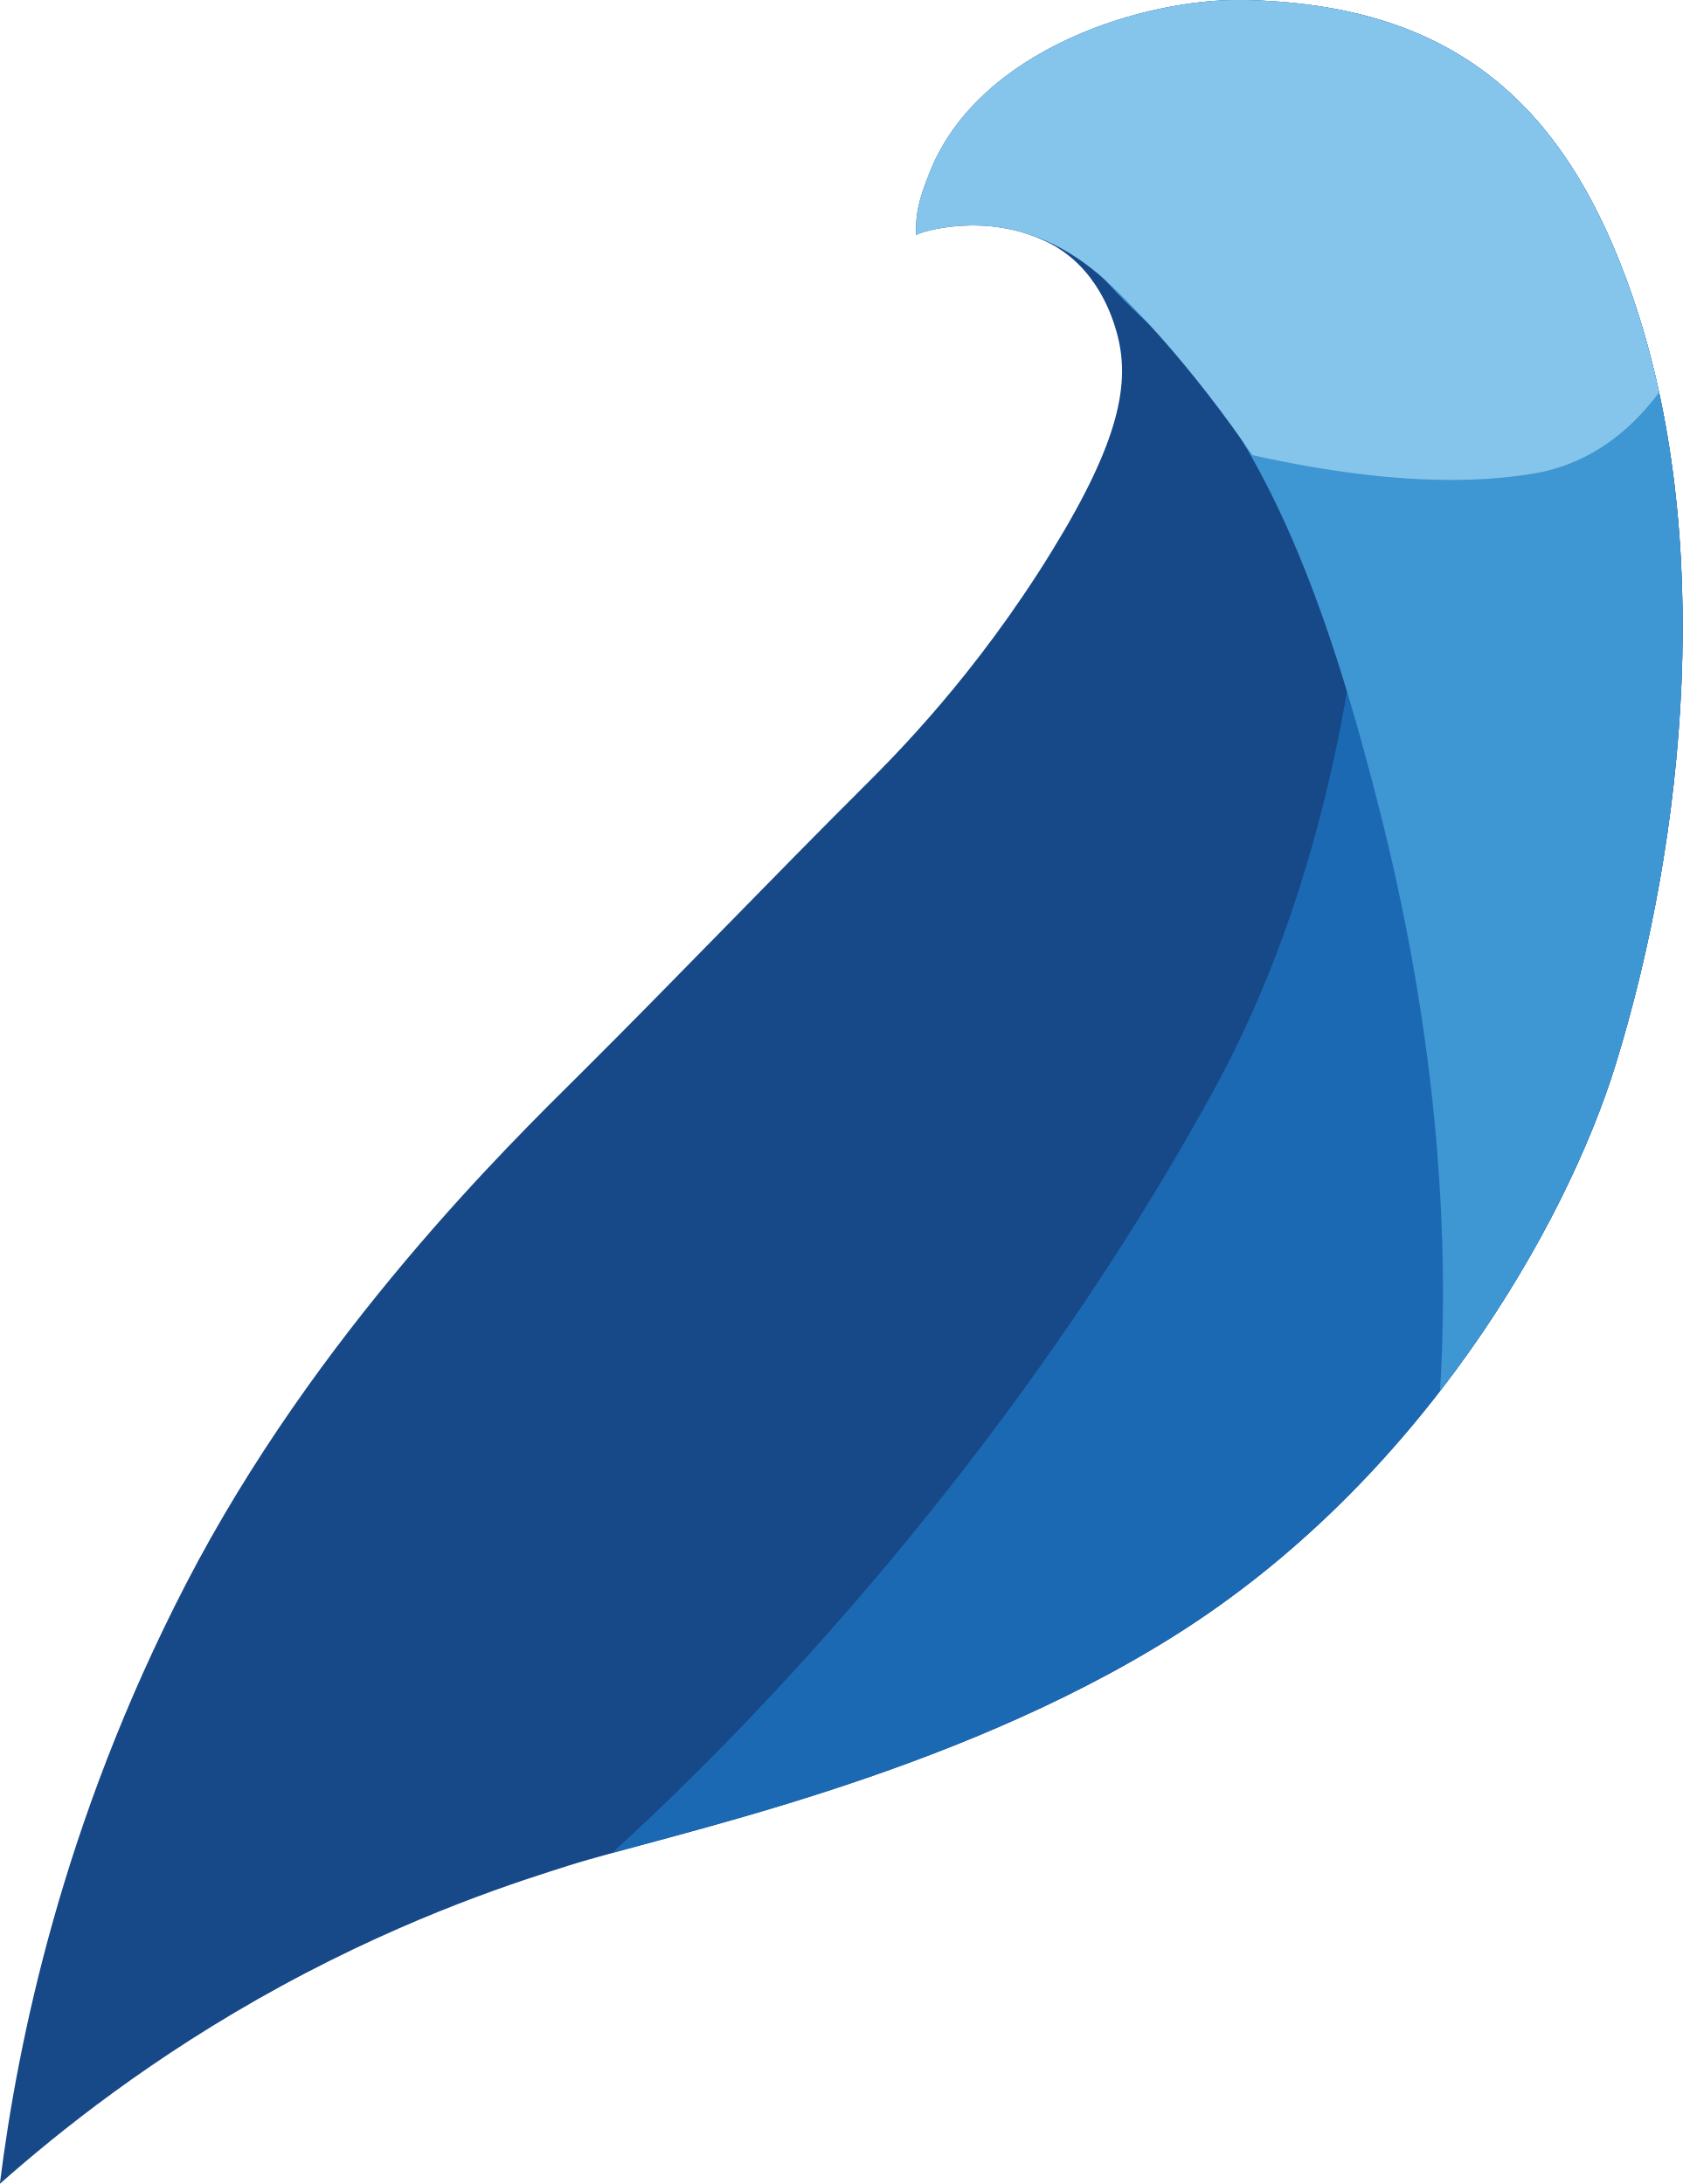
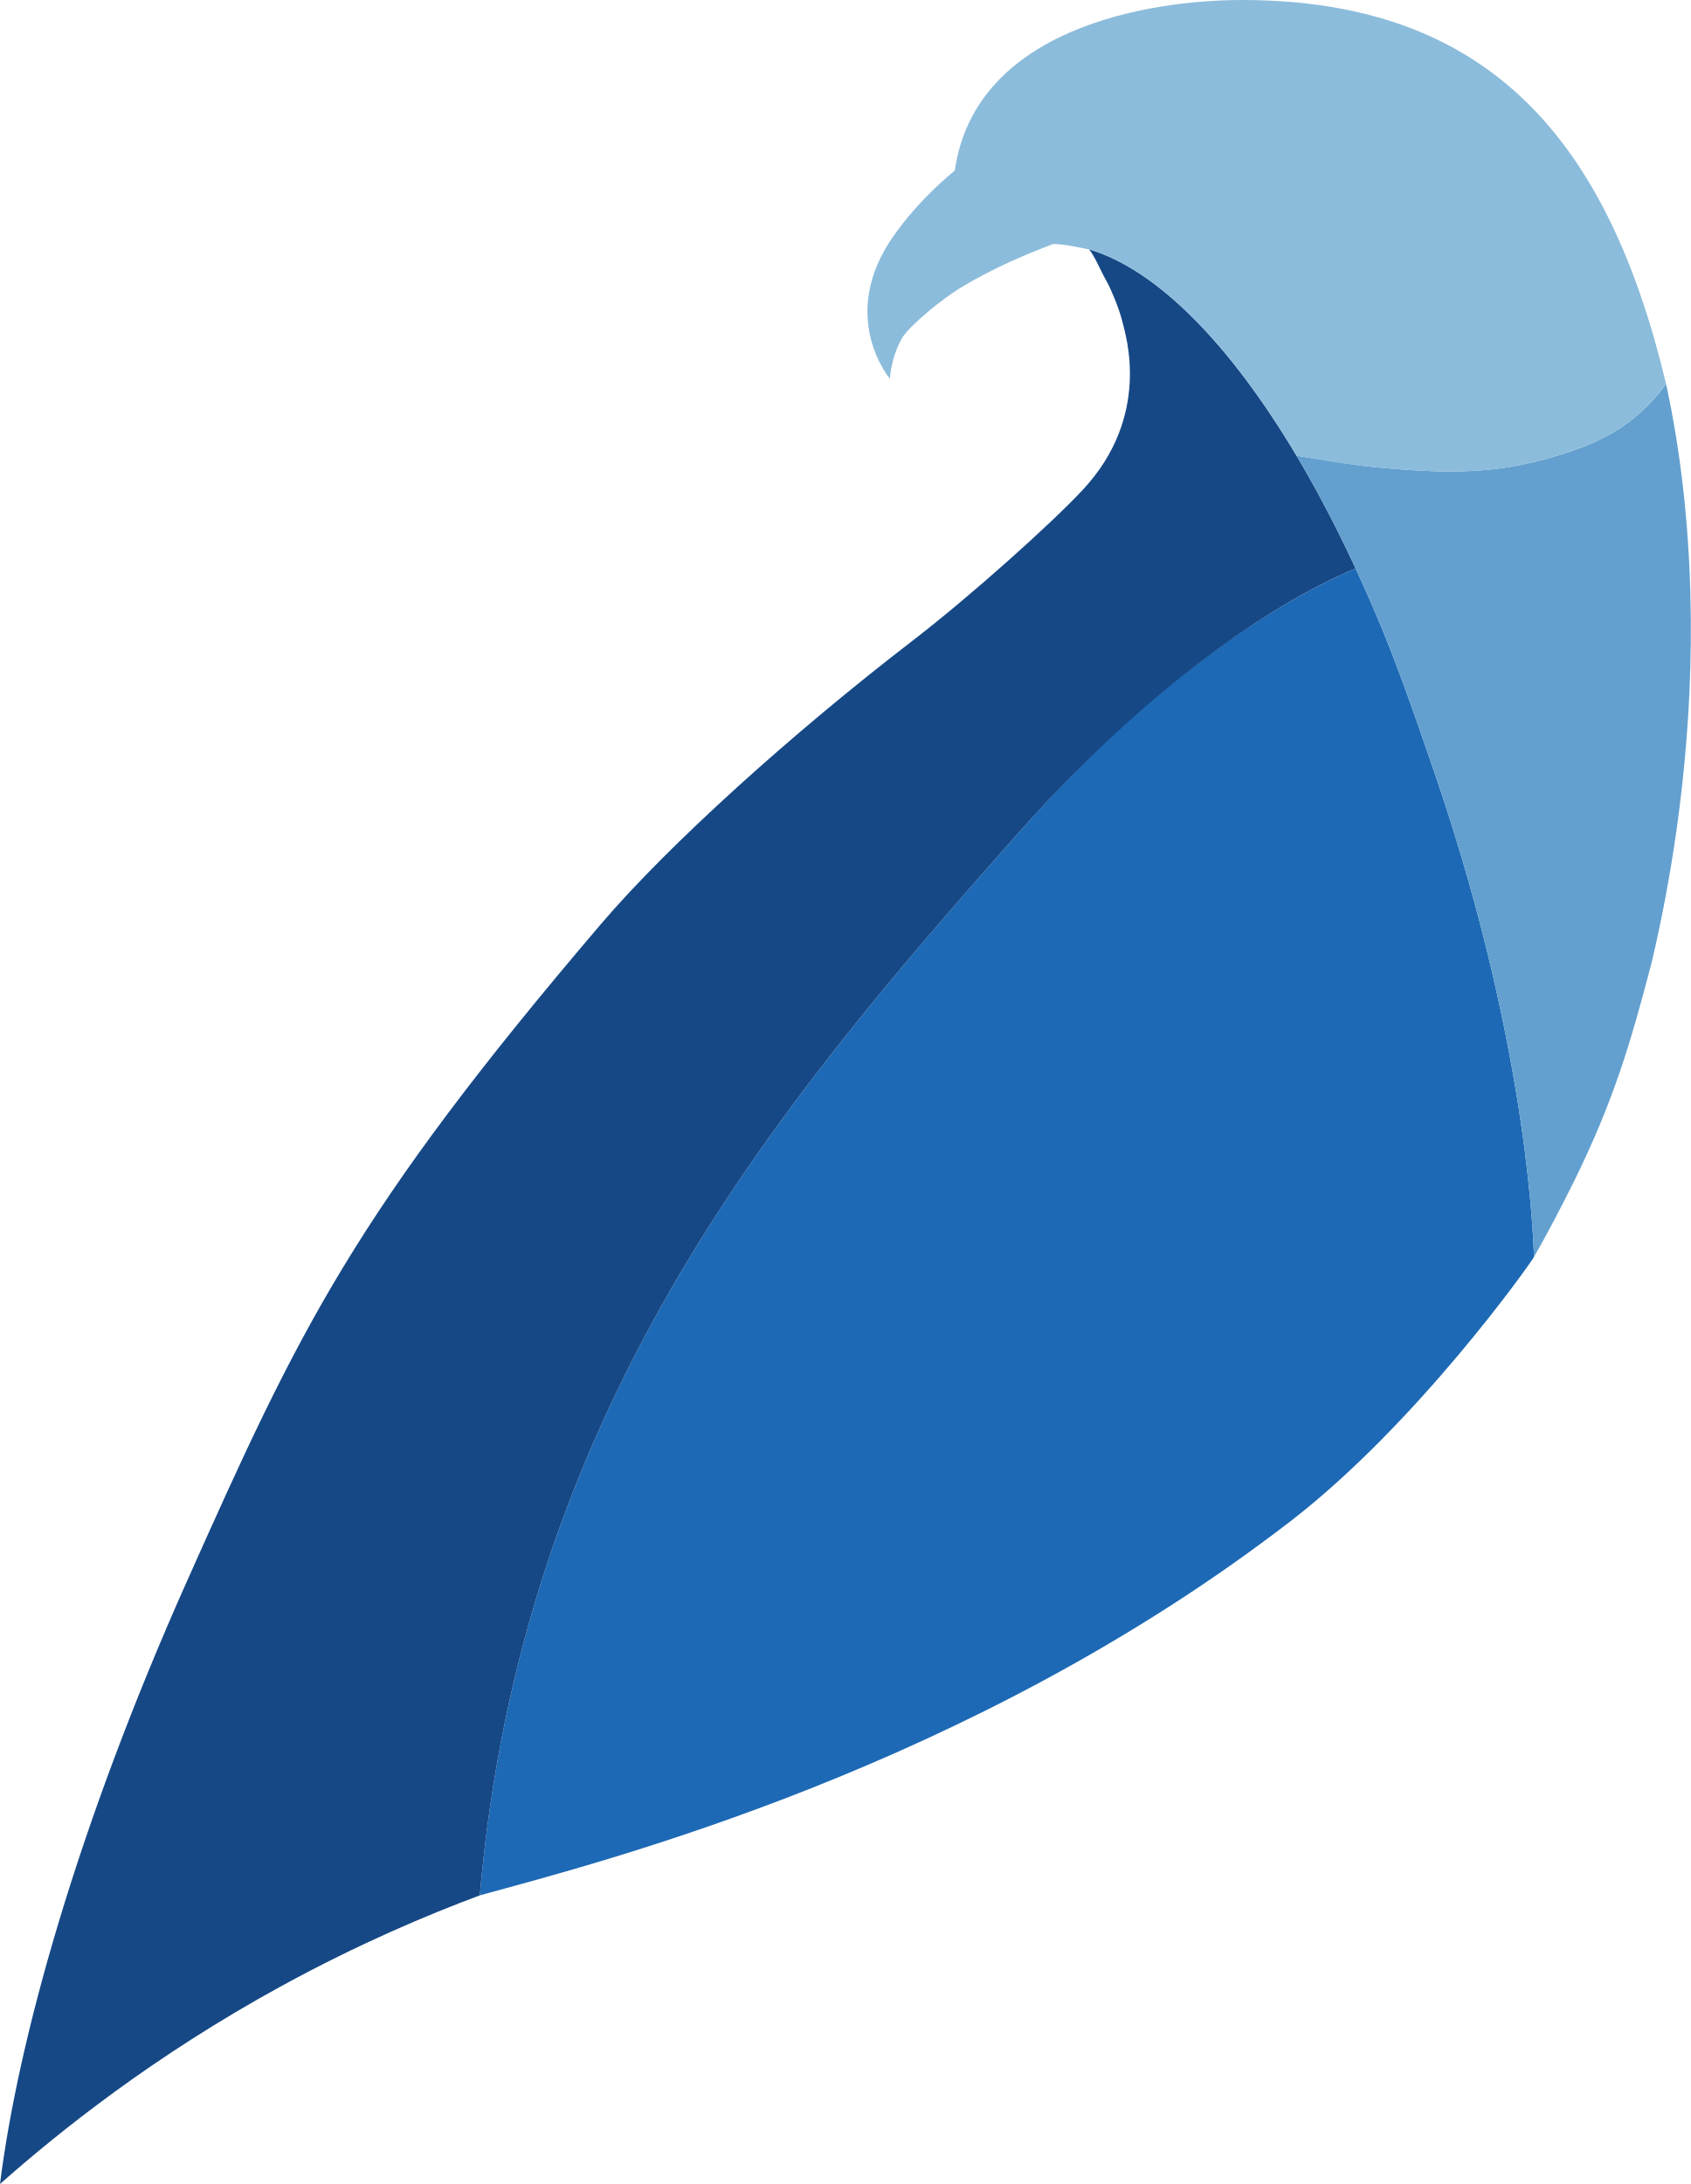
- <svg xmlns="http://www.w3.org/2000/svg" id="Layer_2" data-name="Layer 2" viewBox="0 0 102.9 133.59">
-   <defs>
-     <clipPath id="clippath">
-       <path fill="none" d="m56.01,14.39c-.01-1.31.12-2.05.87-3.92C59.89,3,69.98-.11,76.04,0c13.08.24,19.8,6.61,23.76,18.05,5.07,14.63,3.33,33.04-1.01,47.09-3,9.71-11.86,25.42-26.98,34.92-13.85,8.71-31.07,12.16-37.06,14.06-2.63.84-9.37,2.9-17.58,7.38-7.84,4.28-13.6,8.91-17.18,12.08,1.09-8.68,3.82-22.06,11.38-36.69,7.95-15.38,19.79-26.91,24.08-31.17,5.88-5.85,11.6-11.85,17.47-17.7,1.76-1.76,6.71-6.68,11.39-14.29,4.18-6.79,4.85-10.37,3.96-13.46-.22-.76-1.15-3.99-4.28-5.49-3.77-1.81-7.61-.63-8-.4Z" />
-     </clipPath>
-     <clipPath id="clippath-1">
-       <path fill="none" d="m49.24,19.12s9.27-10.72,18.78-1.59c7.61,7.31,16.25,20.8,19.33,32.93,6.14,24.23-2.9,47.29-5.51,56.05C121.44,59.35,130.7,14.1,115.17-1.01c-9.96-9.69-34.56-4.94-53.03.6-11.11,3.33-12.9,19.53-12.9,19.53Z" />
-     </clipPath>
-   </defs>
-   <g id="Layer_6" data-name="Layer 6">
-     <path fill="#174887" d="m56.01,14.39c-.01-1.31.12-2.05.87-3.92C59.89,3,69.98-.11,76.04,0c13.08.24,19.8,6.61,23.76,18.05,5.07,14.63,3.33,33.04-1.01,47.09-3,9.71-11.86,25.42-26.98,34.92-13.85,8.71-31.07,12.16-37.06,14.06-2.63.84-9.37,2.9-17.58,7.38-7.84,4.28-13.6,8.91-17.18,12.08,1.09-8.68,3.82-22.06,11.38-36.69,7.95-15.38,19.79-26.91,24.08-31.17,5.88-5.85,11.6-11.85,17.47-17.7,1.76-1.76,6.71-6.68,11.39-14.29,4.18-6.79,4.85-10.37,3.96-13.46-.22-.76-1.15-3.99-4.28-5.49-3.77-1.81-7.61-.63-8-.4Z" />
-     <g clip-path="url(#clippath)">
-       <path fill="#1b69b3" d="m79.47-16.62c2.64,10.43,11.21,53.32-5.31,83.42-17.1,31.15-43.56,54.24-51.68,57.62,7.58,3.74,9.21,10.55,23.14,9.27,40.07-3.67,77.33-52.05,69.7-96.65-4.58-26.77-27.26-47.07-35.84-53.66Z" />
-       <path fill="#3e96d2" d="m57.16-1.27c4,3.55,2.27,11.17,13.16,21.15,7.42,6.8,11.22,18.52,14.05,29.69,6.14,24.23,3.76,42.31,1.14,51.07C125.11,53.49,134.37,8.24,118.84-6.87c-15.96-15.52-55.9,3.09-61.68,5.6Z" />
-       <g clip-path="url(#clippath-1)">
-         <path fill="#85c5eb" d="m47.79,17.57c6.83,2.99,30.55,13.97,45.98,11.4,9.85-1.64,13.18-15.56,12.17-23.63-2.1-16.83-12.09-9.93-28.59-9.6-15.64.32-26.27,6.13-29.56,21.83Z" />
-       </g>
+ <svg xmlns="http://www.w3.org/2000/svg" id="Layer_2" viewBox="0 0 535.896 692.071">
+   <g id="Falcon-KELDOS2">
+     <g>
+       <path d="m436.184,194.847c-2.147-5.05-4.331-9.968-6.549-14.742-23.403,9.91-56.284,31.42-87.812,63.414-5.877,5.964-11.902,12.401-18.08,19.349-78.986,88.83-158.305,183.951-171.677,337.737.003,0,.006-.002.009-.003,38.824-10.675,155.496-40.251,257.1-118.684,39.975-30.859,75.791-81.411,77.002-83.602-.122-1.177-.926-63.595-30.932-151.69-7.88-23.136-13.102-37.672-19.06-51.78Z" style="fill:#1d69b5;" />
+       <path d="m410.885,144.361c-21.274-35.671-44.183-58.711-65.203-65.185-.022-.007-.206-.05-.494-.115,1.78,2.061,3.824,7.172,5.848,10.646.666,1.143,3.655,7.757,4.787,12.613.856,3.674,9.261,29.403-12.654,52.905-10.135,10.869-35.768,33.822-53.944,47.798-38.041,29.25-77.292,64.626-98.73,89.759-78.476,92.003-95.535,128.276-131.261,208.317C24.292,579.383,5.661,646.885,0,692.071c18.624-16.48,48.605-40.553,89.422-62.849,24.161-13.198,45.871-22.359,62.653-28.619-.003,0-.006.002-.009.003,13.372-153.786,92.691-248.907,171.677-337.737,39.329-44.231,78.127-71.009,105.892-82.764-.392-.844-.788-1.672-1.183-2.508-5.673-12.022-11.551-23.148-17.568-33.236Z" style="fill:#164886;" />
+       <path d="m535.749,188.265c-.598-22.652-3.049-45.105-7.697-66.561-9.929,13.309-21.114,19.165-38.728,23.893-13.544,3.635-25.85,4.584-45.41,3.123-2.094-.156-8.347-.722-9.149-.801-5.824-.576-21.87-3.176-23.88-3.558,6.016,10.088,11.894,21.214,17.568,33.236.394.836.79,1.664,1.183,2.508,2.362,5.085,4.499,9.888,6.549,14.742,5.958,14.107,11.18,28.644,19.06,51.78,30.006,88.095,30.81,150.513,30.932,151.69,4.133-7.225,8.198-14.971,12.442-23.476,12.749-25.839,18.103-44.02,24.831-69.769,6.408-27.115,10.64-56.247,11.988-85.658.476-10.374.585-20.782.311-31.149Z" style="fill:#63a0cf;" />
+       <path d="m393.589,0c-29.531,0-84.486,8.975-90.984,54.028-6.535,5.424-13.312,12.179-19.141,20.343-18.339,25.69-1.435,45.638-1.435,45.638,0,0,.387-7.056,4.035-13.118,2.059-3.421,11.959-11.895,19.074-16.133,9.864-5.875,20.447-10.378,28.732-13.459,3.173,0,9.518,1.354,11.318,1.761.289.065.472.109.494.115,21.02,6.474,43.929,29.514,65.203,65.185,8.038,1.529,16.114,2.789,23.88,3.558,3.227.319,6.265.586,9.149.801,19.56,1.461,31.866.512,45.41-3.123,17.614-4.728,28.799-10.584,38.728-23.893C509.886,45.482,472.754,0,393.589,0Z" style="fill:#8cbcdb;" />
    </g>
  </g>
</svg>
